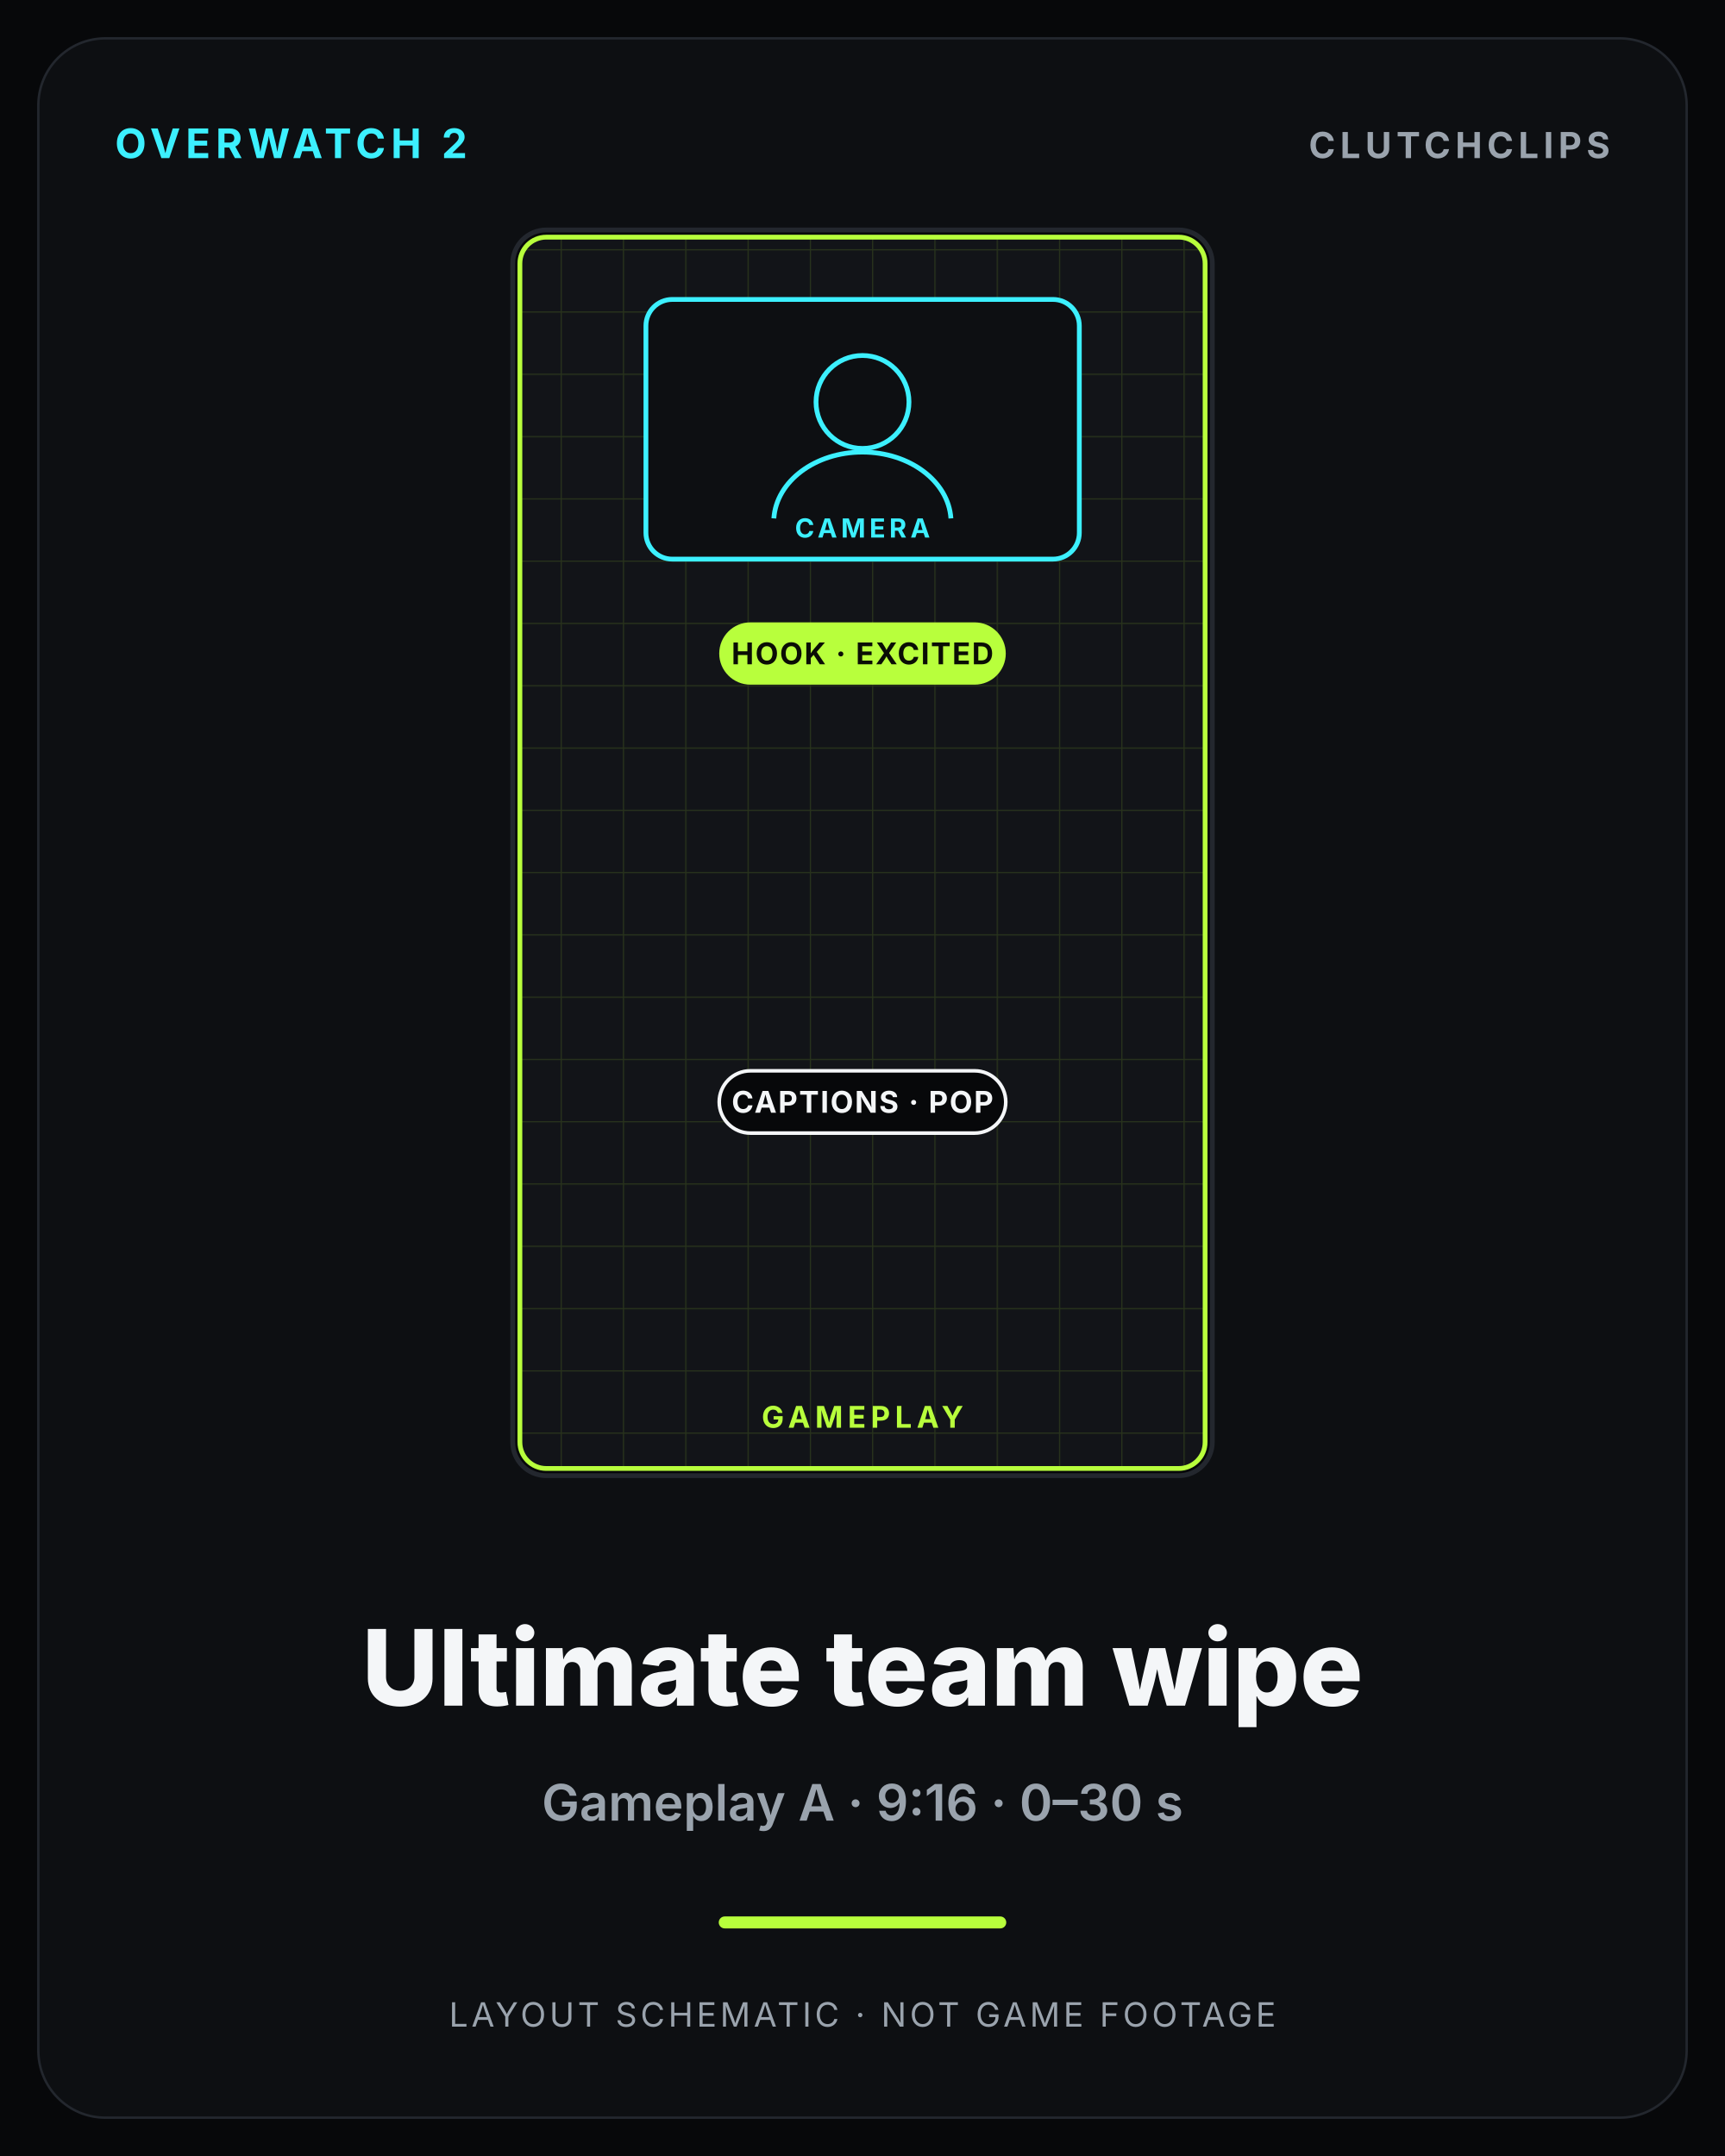
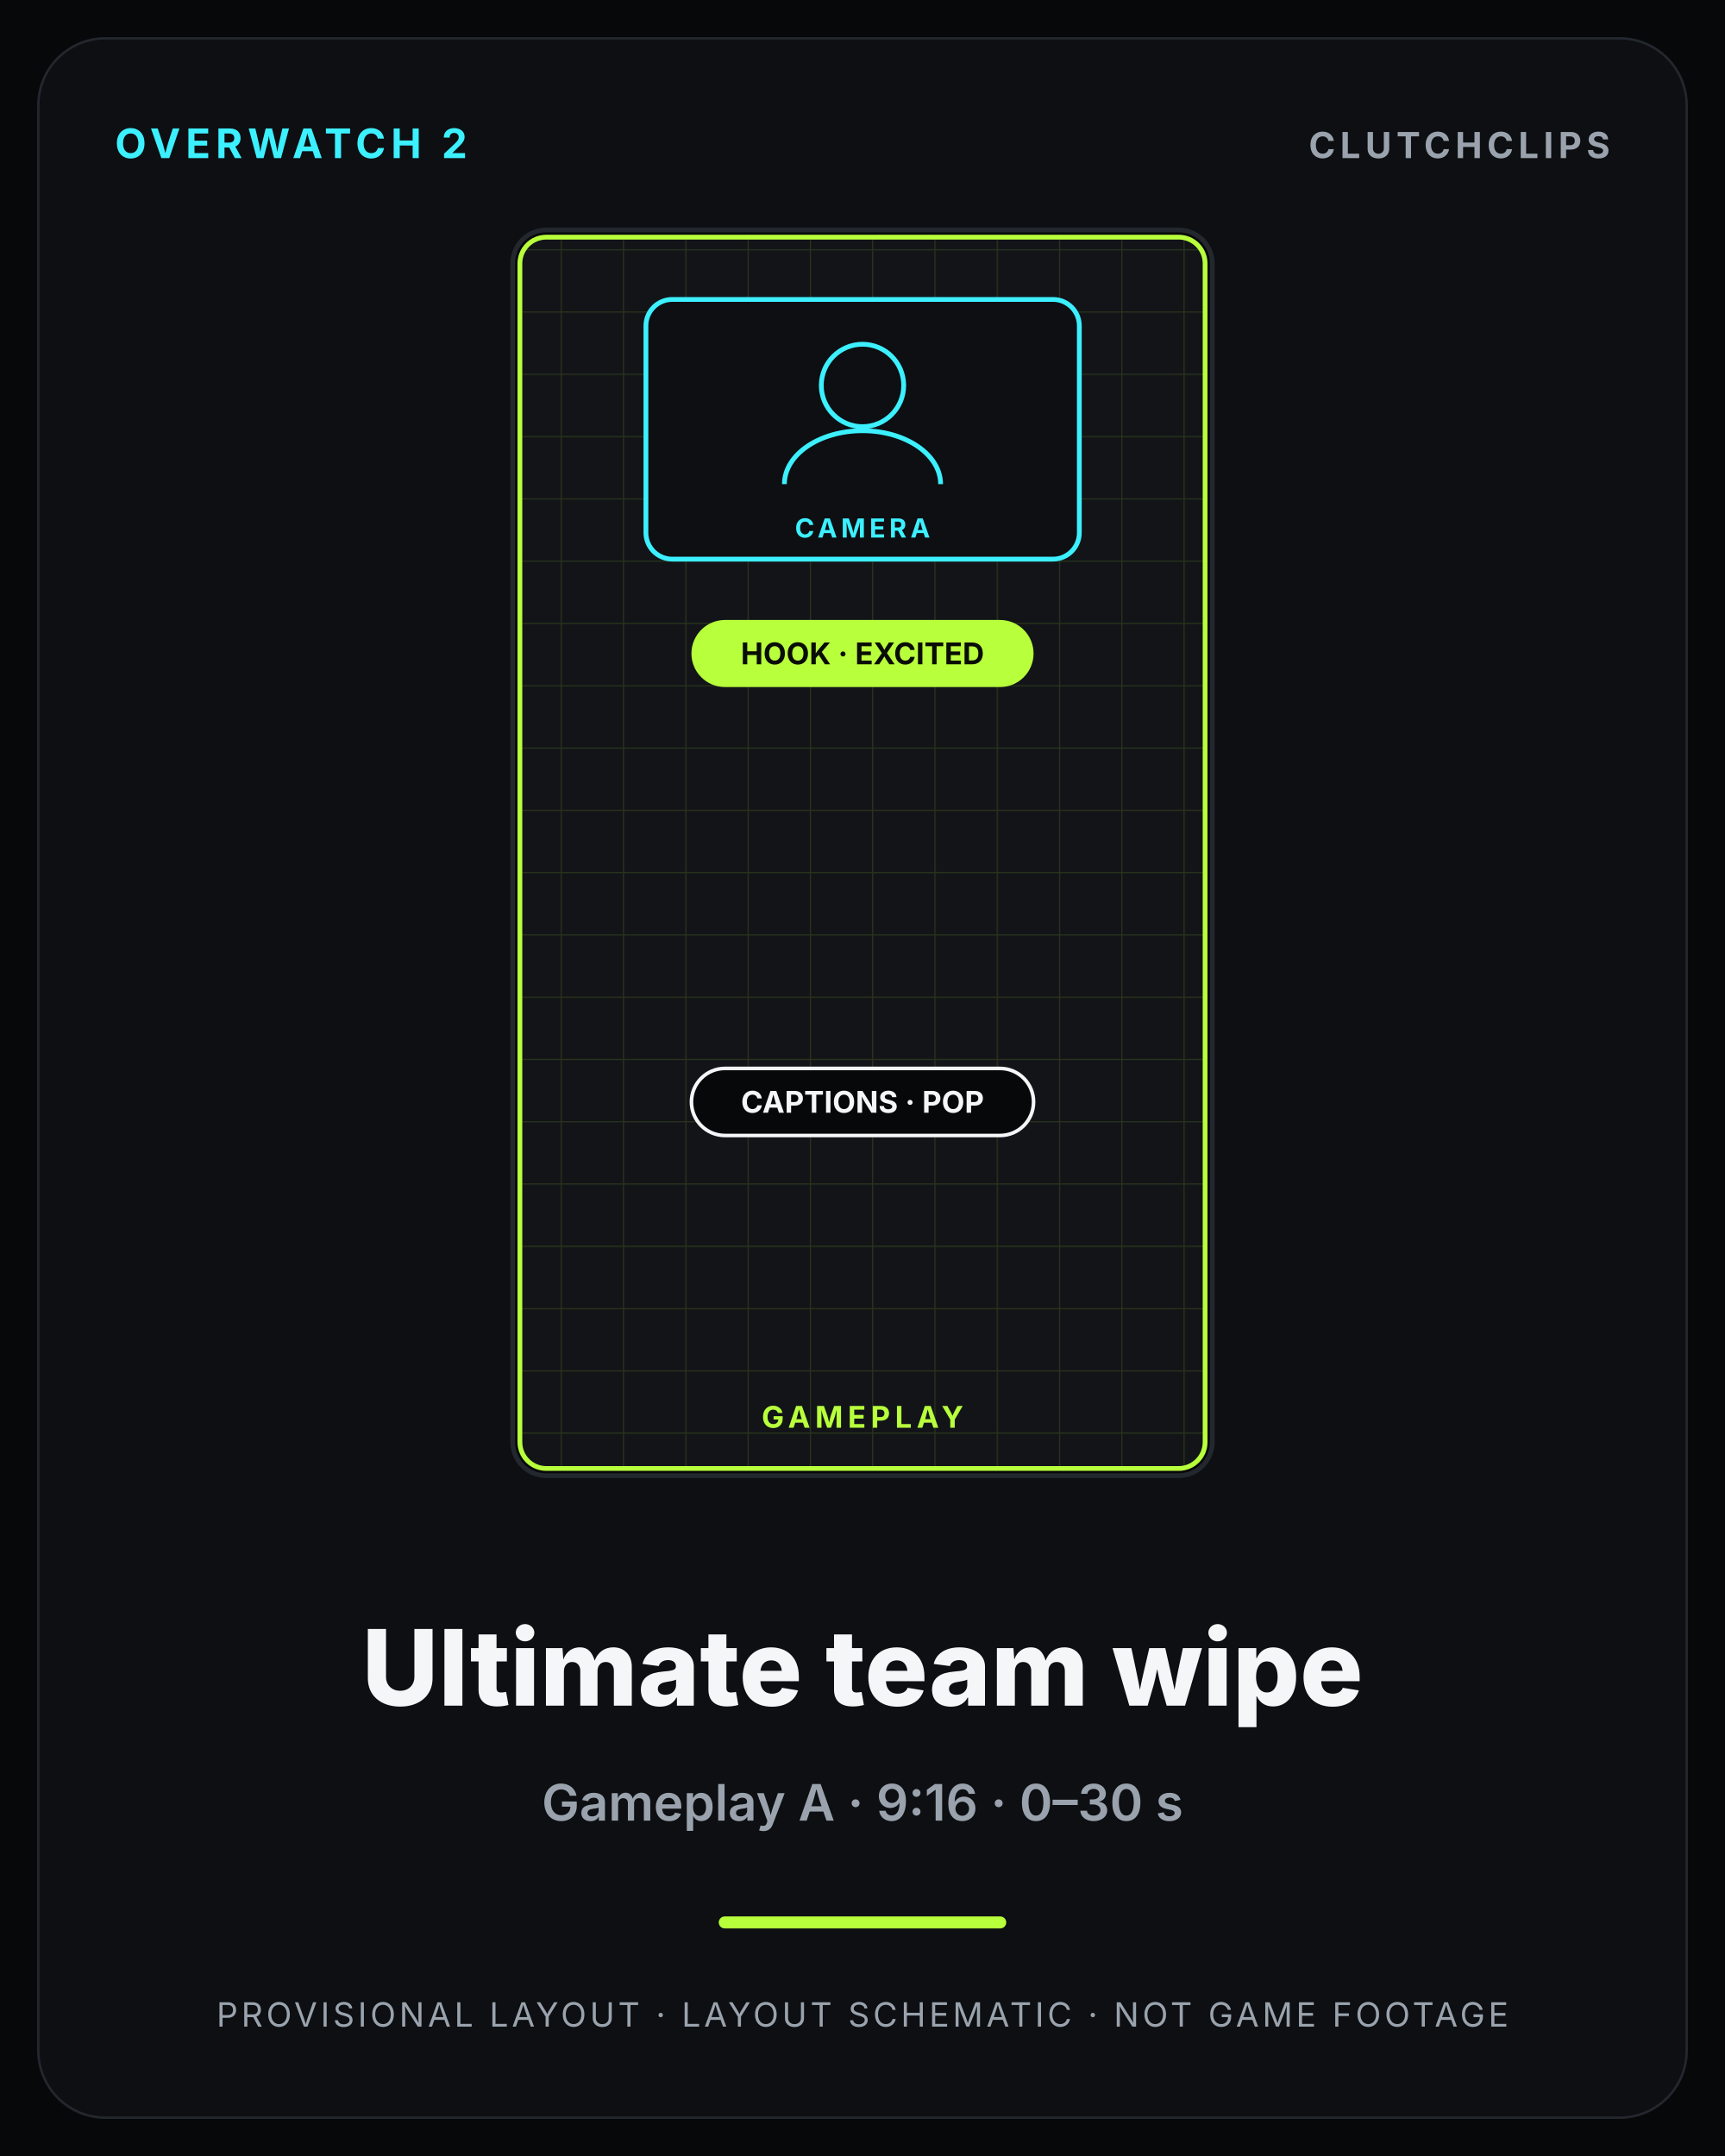
<svg xmlns="http://www.w3.org/2000/svg" viewBox="0 0 720 900" width="720" height="900" role="img" aria-label="Ultimate team wipe: Gameplay A layout, 9:16" font-family="Inter, 'Helvetica Neue', Arial, sans-serif">
  <defs>
    <pattern id="grid" width="26" height="26" patternUnits="userSpaceOnUse">
      <path d="M26 0H0V26" fill="none" stroke="#b8ff3c" stroke-opacity="0.13" stroke-width="1" />
    </pattern>
  </defs>
  <rect width="720" height="900" fill="#07080a" />
  <rect x="16" y="16" width="688" height="868" rx="28" fill="#0d0f12" stroke="#23272e" />
  <text x="48" y="66" font-size="17" font-weight="700" letter-spacing="2.2" fill="#3cf0ff">OVERWATCH 2</text>
  <text x="672" y="66" text-anchor="end" font-size="15" font-weight="700" letter-spacing="2" fill="#9aa3ad">CLUTCHCLIPS</text>
  <rect x="214" y="96" width="292" height="520" rx="14" fill="#07080a" stroke="#23272e" stroke-width="2" />
  <rect x="217" y="99" width="286" height="514" rx="11" fill="#121418" />
  <rect x="217" y="99" width="286" height="514" rx="11" fill="url(#grid)" stroke="#b8ff3c" stroke-width="2" />
  <text x="360" y="596" text-anchor="middle" font-size="12.5" font-weight="700" letter-spacing="2" fill="#b8ff3c">GAMEPLAY</text>
  <rect x="269.6" y="125" width="180.9" height="108.4" rx="11" fill="#0d0f12" stroke="#3cf0ff" stroke-width="2" />
-   <circle cx="360" cy="167.8" r="19.4" fill="none" stroke="#3cf0ff" stroke-width="2" />
-   <path d="M323 216.4a37 29.2 0 0 1 73.9 0" fill="none" stroke="#3cf0ff" stroke-width="2" />
+   <circle cx="360" cy="160.9" r="17.2" fill="none" stroke="#3cf0ff" stroke-width="2" />
+   <path d="M327.4 202.1a32.6 22.3 0 0 1 65.2 0" fill="none" stroke="#3cf0ff" stroke-width="2" />
  <text x="360" y="224.4" text-anchor="middle" font-size="11" font-weight="700" letter-spacing="1.6" fill="#3cf0ff">CAMERA</text>
-   <rect x="300.2" y="259.8" width="119.6" height="26" rx="13" fill="#b8ff3c" />
-   <text x="360" y="277.3" text-anchor="middle" font-size="12.5" font-weight="700" letter-spacing="0.6" fill="#0a0d05">HOOK · EXCITED</text>
-   <rect x="300.2" y="447" width="119.6" height="26" rx="13" fill="#07080a" stroke="#f4f6f8" stroke-width="1.5" />
-   <text x="360" y="464.5" text-anchor="middle" font-size="12.5" font-weight="700" letter-spacing="0.6" fill="#f4f6f8">CAPTIONS · POP</text>
+   <rect x="288.6" y="258.8" width="142.8" height="28" rx="14" fill="#b8ff3c" />
+   <text x="360" y="277.3" text-anchor="middle" font-size="12.5" font-weight="700" textLength="114.8" lengthAdjust="spacingAndGlyphs" fill="#0a0d05">HOOK · EXCITED</text>
+   <rect x="288.6" y="446" width="142.8" height="28" rx="14" fill="#07080a" stroke="#f4f6f8" stroke-width="1.5" />
+   <text x="360" y="464.5" text-anchor="middle" font-size="12.5" font-weight="700" textLength="114.8" lengthAdjust="spacingAndGlyphs" fill="#f4f6f8">CAPTIONS · POP</text>
  <text x="360" y="712" text-anchor="middle" font-size="44" font-weight="800" fill="#f4f6f8">Ultimate team wipe</text>
  <text x="360" y="760" text-anchor="middle" font-size="21" font-weight="600" fill="#9aa3ad">Gameplay A  ·  9:16  ·  0–30 s</text>
  <rect x="300" y="800" width="120" height="5" rx="2.5" fill="#b8ff3c" />
-   <text x="360" y="846" text-anchor="middle" font-size="14" letter-spacing="1.4" fill="#9aa3ad">LAYOUT SCHEMATIC · NOT GAME FOOTAGE</text>
+   <text x="360" y="846" text-anchor="middle" font-size="14" letter-spacing="1.4" fill="#9aa3ad">PROVISIONAL LAYOUT · LAYOUT SCHEMATIC · NOT GAME FOOTAGE</text>
</svg>
